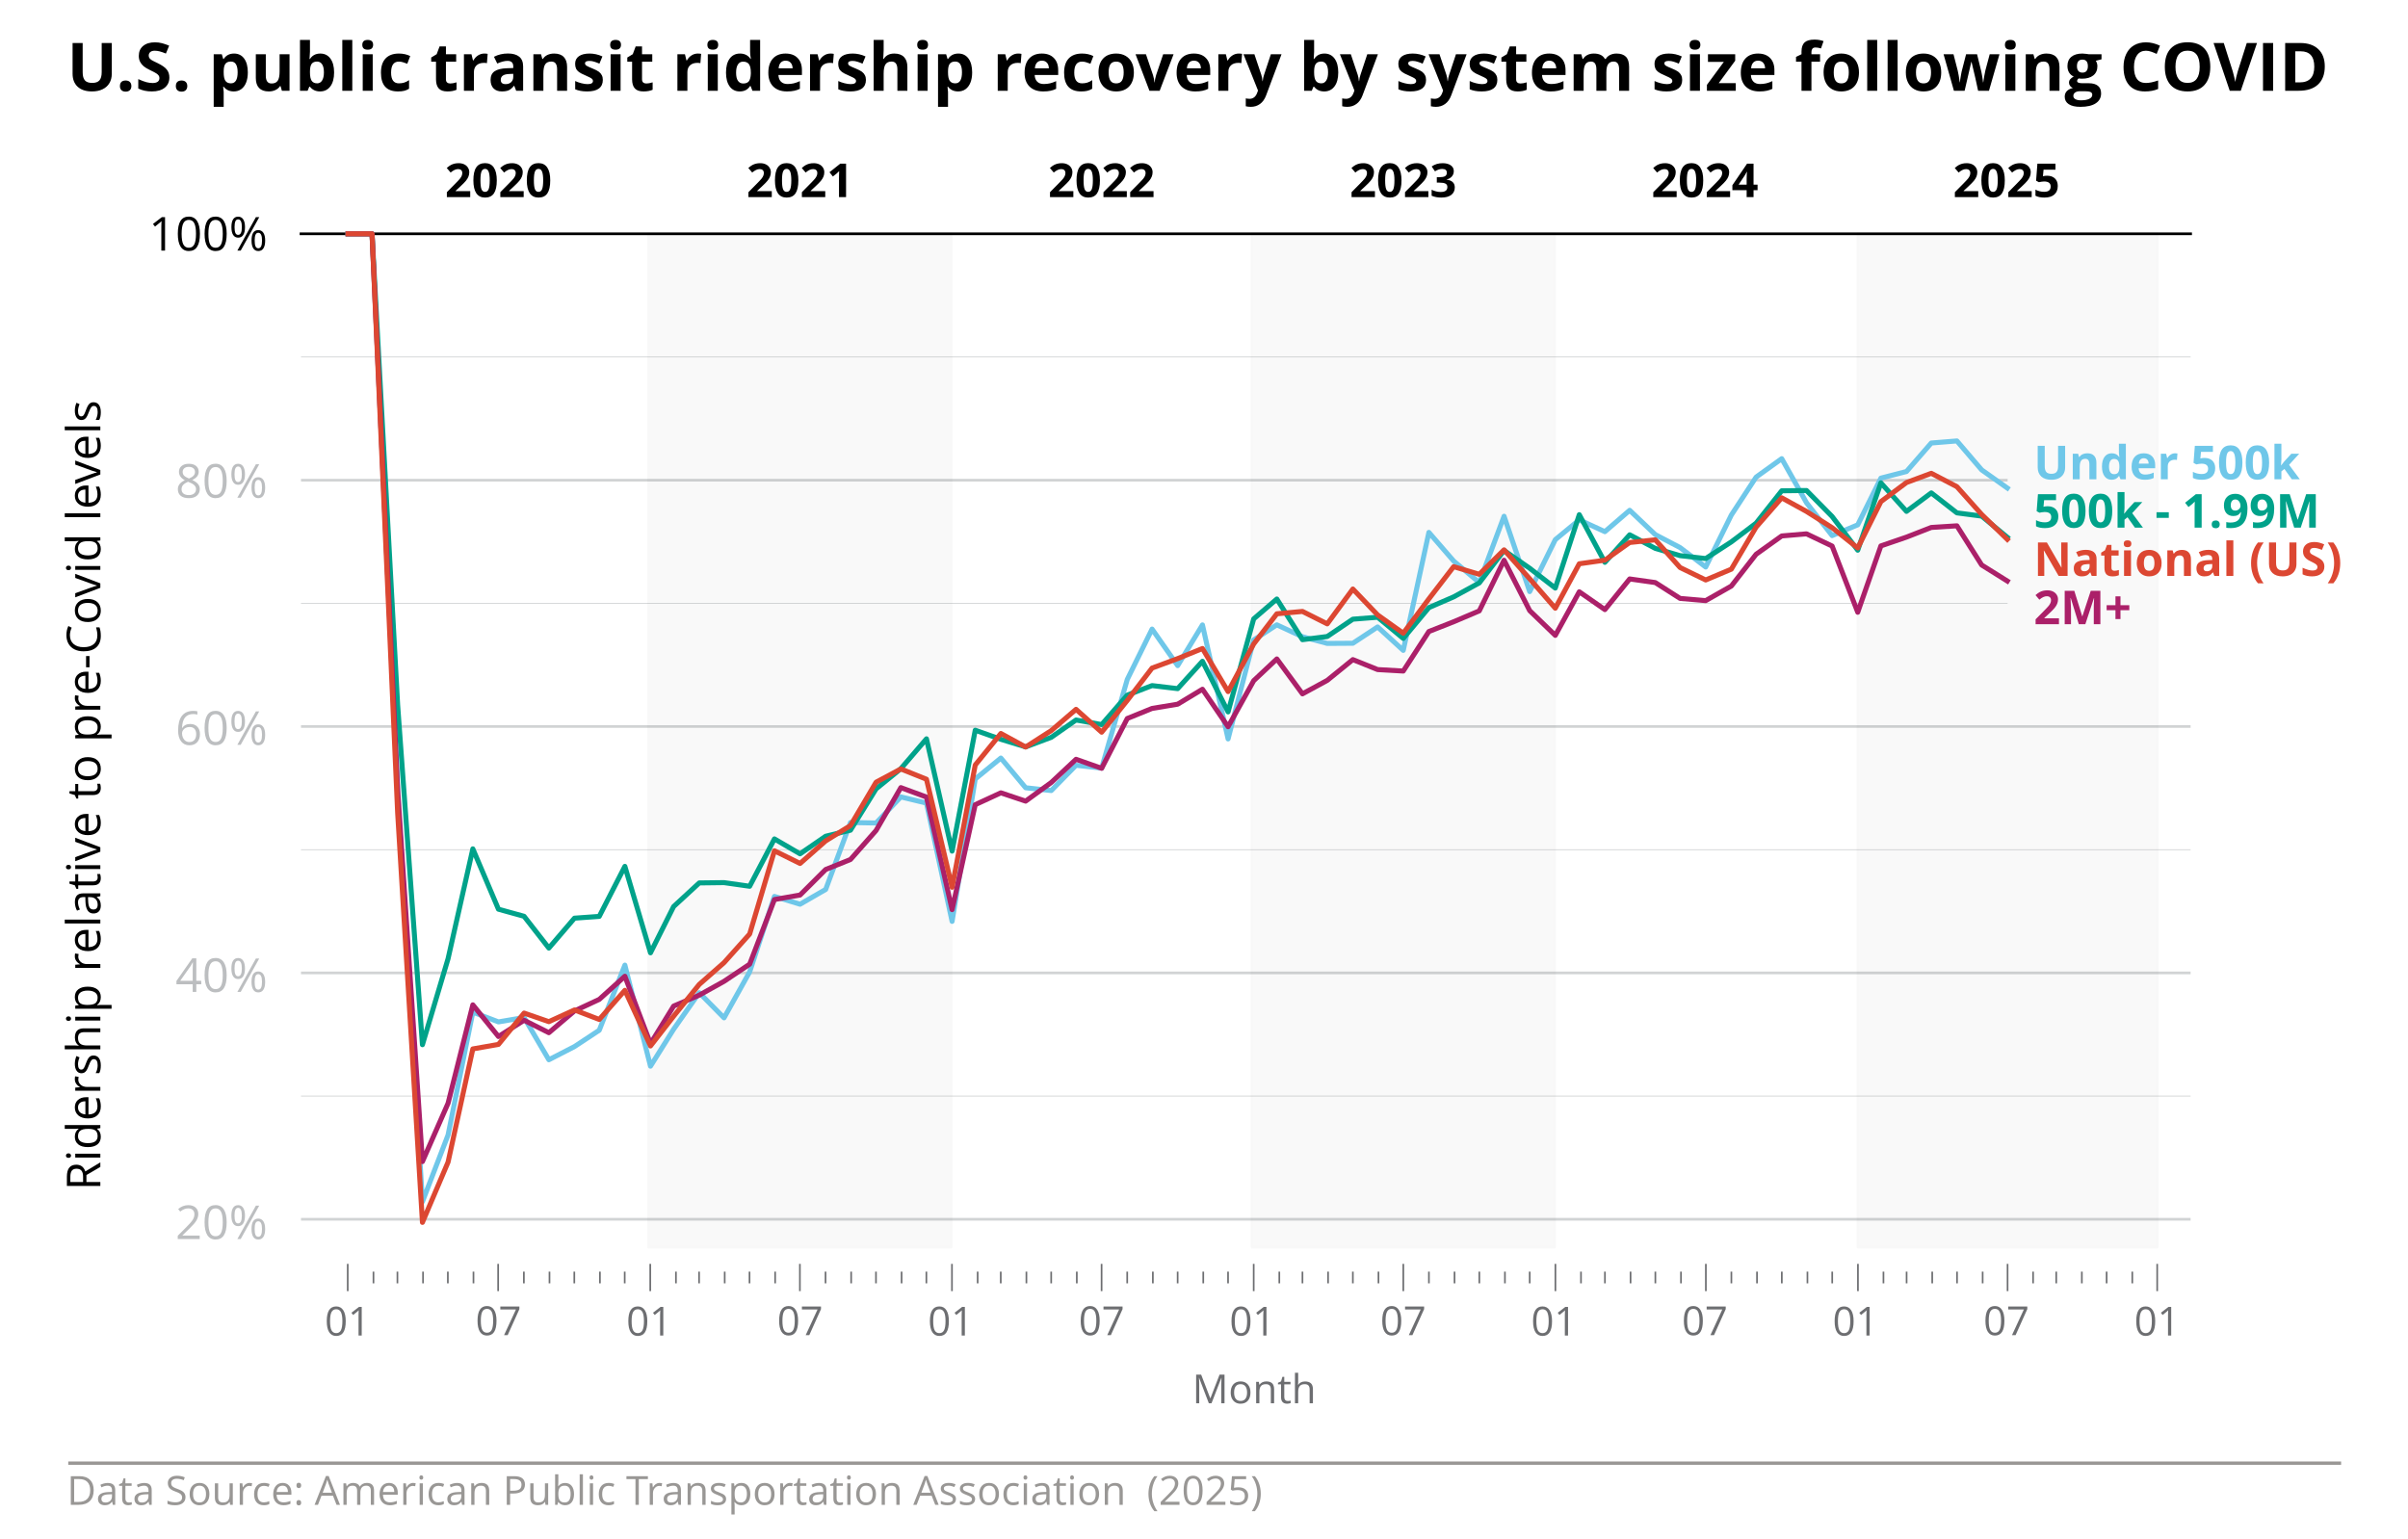
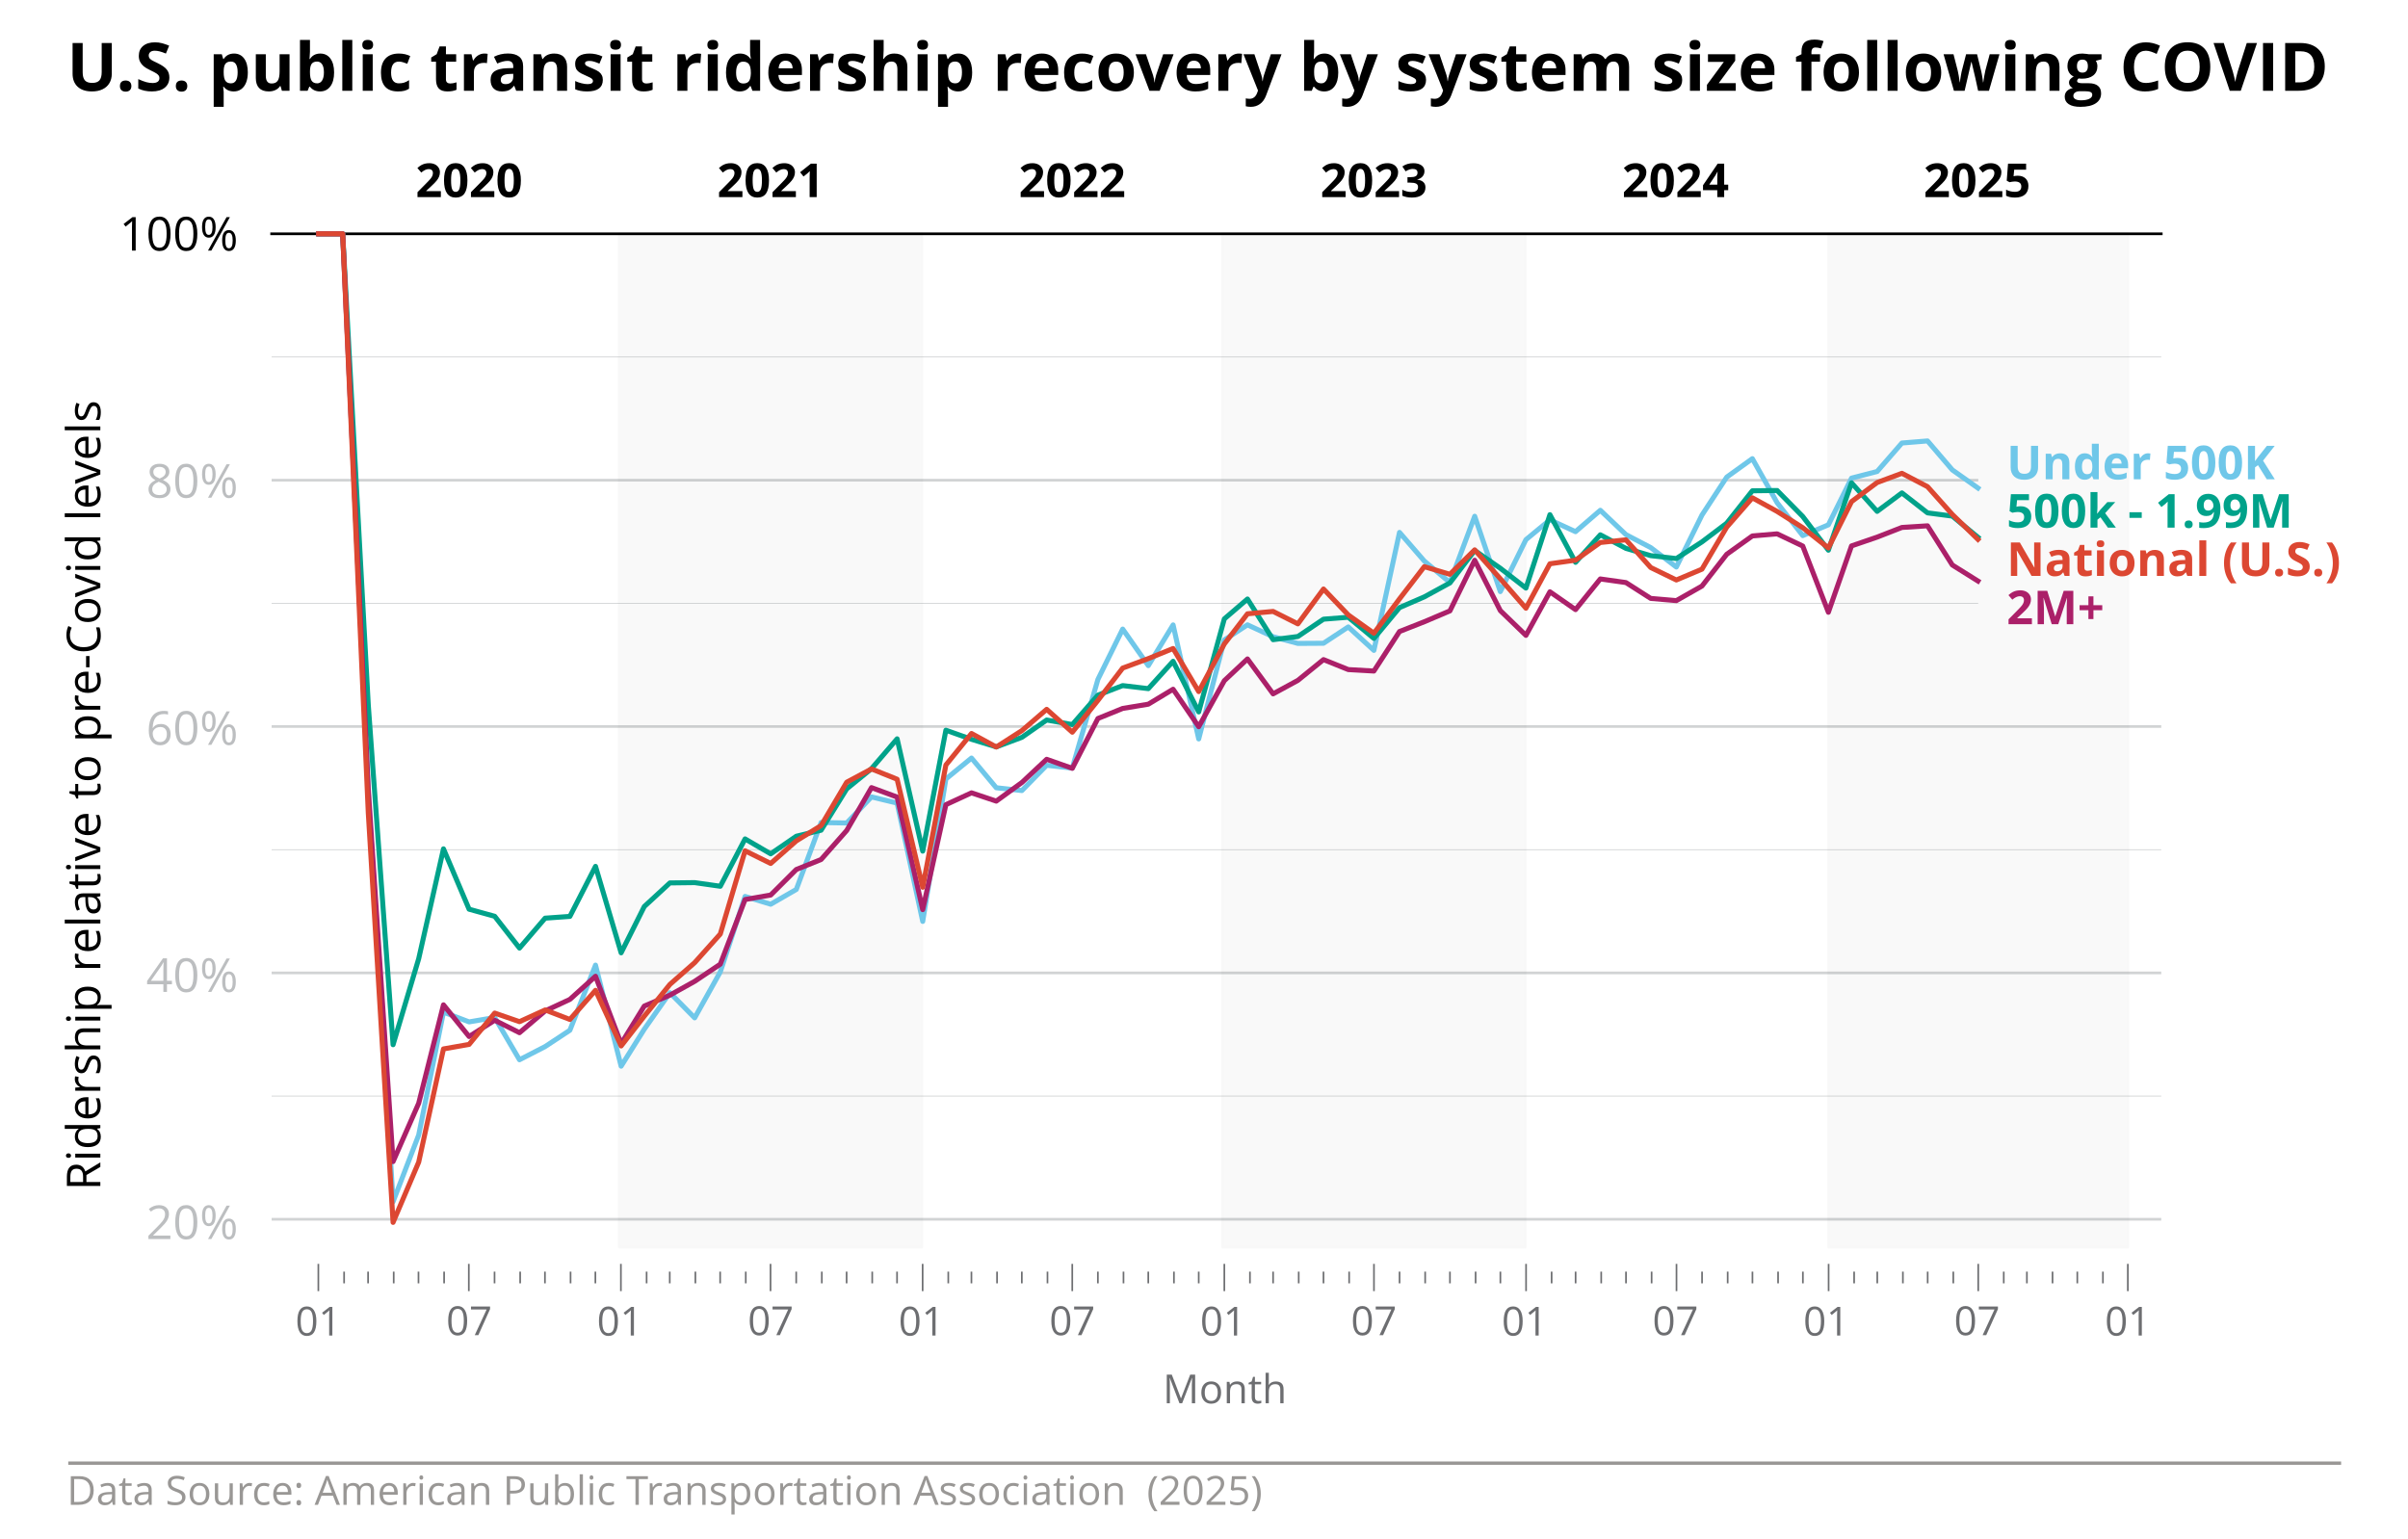
<svg xmlns="http://www.w3.org/2000/svg" viewBox="0 0 720 460">
  <defs>
    <style>
      .cls-1 {
        stroke: #999795;
      }

      .cls-1, .cls-2, .cls-3, .cls-4, .cls-5, .cls-6, .cls-7, .cls-8, .cls-9 {
        fill: none;
      }

      .cls-1, .cls-7 {
        stroke-miterlimit: 10;
      }

      .cls-10 {
        fill: #00a28a;
      }

      .cls-10, .cls-11, .cls-12, .cls-13, .cls-14, .cls-15 {
        font-family: OpenSans-Bold, 'Open Sans';
        font-weight: 700;
      }

      .cls-10, .cls-11, .cls-13, .cls-16, .cls-14, .cls-17, .cls-15 {
        font-size: 14px;
      }

      .cls-2 {
        stroke: #00a28a;
      }

      .cls-2, .cls-18, .cls-3, .cls-4, .cls-6, .cls-8 {
        stroke-linejoin: round;
      }

      .cls-2, .cls-3, .cls-4, .cls-8 {
        stroke-width: 1.5px;
      }

      .cls-2, .cls-3, .cls-4, .cls-8, .cls-9 {
        stroke-linecap: square;
      }

      .cls-18 {
        fill: #231f20;
        opacity: .03;
      }

      .cls-18, .cls-6, .cls-9 {
        stroke-width: .8px;
      }

      .cls-18, .cls-9 {
        stroke: #000;
      }

      .cls-11 {
        fill: #ab2069;
      }

      .cls-12 {
        font-size: 20px;
      }

      .cls-3 {
        stroke: #ab2069;
      }

      .cls-13 {
        fill: #6fc7e9;
      }

      .cls-19 {
        fill: #6d6e71;
      }

      .cls-19, .cls-20 {
        font-size: 12px;
      }

      .cls-19, .cls-20, .cls-16, .cls-17 {
        font-family: OpenSans, 'Open Sans';
      }

      .cls-4 {
        stroke: #dc4732;
      }

      .cls-20 {
        fill: #999795;
      }

      .cls-5 {
        stroke-width: .25px;
      }

      .cls-5, .cls-6 {
        stroke: #d1d3d4;
      }

      .cls-16 {
        fill: #bcbec0;
      }

      .cls-7 {
        stroke: #6d6e71;
        stroke-width: .5px;
      }

      .cls-14 {
        fill: #dc4732;
      }

      .cls-8 {
        stroke: #6fc7e9;
      }
    </style>
  </defs>
  <g id="Layer_1" data-name="Layer 1">
    <g>
      <text class="cls-20" transform="translate(20 450)">
        <tspan x="0" y="0" xml:space="preserve">Data Source: American Public Transportation Association  (2025) </tspan>
      </text>
      <line class="cls-1" x1="20.41" y1="437.54" x2="700" y2="437.54" />
    </g>
    <g id="line2d_28" data-name="line2d 28">
-       <path id="m24202845b9" class="cls-7" d="M111.67,380.27v3.5" />
+       <path id="m24202845b9" class="cls-7" d="M102.89,380.27v3.5" />
    </g>
    <g id="line2d_29" data-name="line2d 29">
-       <path id="m24202845b9-2" data-name="m24202845b9" class="cls-7" d="M118.83,380.27v3.5" />
+       <path id="m24202845b9-2" data-name="m24202845b9" class="cls-7" d="M110.06,380.27v3.5" />
    </g>
    <g id="line2d_30" data-name="line2d 30">
-       <path id="m24202845b9-3" data-name="m24202845b9" class="cls-7" d="M126.49,380.27v3.5" />
+       <path id="m24202845b9-3" data-name="m24202845b9" class="cls-7" d="M117.72,380.27v3.5" />
    </g>
    <g id="line2d_31" data-name="line2d 31">
-       <path id="m24202845b9-4" data-name="m24202845b9" class="cls-7" d="M133.91,380.27v3.5" />
+       <path id="m24202845b9-4" data-name="m24202845b9" class="cls-7" d="M125.13,380.27v3.5" />
    </g>
    <g id="line2d_32" data-name="line2d 32">
-       <path id="m24202845b9-5" data-name="m24202845b9" class="cls-7" d="M141.57,380.27v3.5" />
+       <path id="m24202845b9-5" data-name="m24202845b9" class="cls-7" d="M132.79,380.27v3.5" />
    </g>
    <g id="line2d_34" data-name="line2d 34">
-       <path id="m24202845b9-6" data-name="m24202845b9" class="cls-7" d="M156.64,380.27v3.5" />
+       <path id="m24202845b9-6" data-name="m24202845b9" class="cls-7" d="M147.87,380.27v3.5" />
    </g>
    <g id="line2d_35" data-name="line2d 35">
-       <path id="m24202845b9-7" data-name="m24202845b9" class="cls-7" d="M164.3,380.27v3.5" />
+       <path id="m24202845b9-7" data-name="m24202845b9" class="cls-7" d="M155.53,380.27v3.5" />
    </g>
    <g id="line2d_36" data-name="line2d 36">
-       <path id="m24202845b9-8" data-name="m24202845b9" class="cls-7" d="M171.72,380.27v3.5" />
+       <path id="m24202845b9-8" data-name="m24202845b9" class="cls-7" d="M162.94,380.27v3.5" />
    </g>
    <g id="line2d_37" data-name="line2d 37">
-       <path id="m24202845b9-9" data-name="m24202845b9" class="cls-7" d="M179.38,380.27v3.5" />
+       <path id="m24202845b9-9" data-name="m24202845b9" class="cls-7" d="M170.6,380.27v3.5" />
    </g>
    <g id="line2d_38" data-name="line2d 38">
-       <path id="m24202845b9-10" data-name="m24202845b9" class="cls-7" d="M186.79,380.27v3.5" />
+       <path id="m24202845b9-10" data-name="m24202845b9" class="cls-7" d="M178.02,380.27v3.5" />
    </g>
    <g id="line2d_40" data-name="line2d 40">
-       <path id="m24202845b9-11" data-name="m24202845b9" class="cls-7" d="M202.11,380.27v3.5" />
+       <path id="m24202845b9-11" data-name="m24202845b9" class="cls-7" d="M193.34,380.27v3.5" />
    </g>
    <g id="line2d_41" data-name="line2d 41">
-       <path id="m24202845b9-12" data-name="m24202845b9" class="cls-7" d="M209.03,380.27v3.5" />
+       <path id="m24202845b9-12" data-name="m24202845b9" class="cls-7" d="M200.26,380.27v3.5" />
    </g>
    <g id="line2d_42" data-name="line2d 42">
-       <path id="m24202845b9-13" data-name="m24202845b9" class="cls-7" d="M216.69,380.27v3.5" />
+       <path id="m24202845b9-13" data-name="m24202845b9" class="cls-7" d="M207.92,380.27v3.5" />
    </g>
    <g id="line2d_43" data-name="line2d 43">
-       <path id="m24202845b9-14" data-name="m24202845b9" class="cls-7" d="M224.11,380.27v3.5" />
+       <path id="m24202845b9-14" data-name="m24202845b9" class="cls-7" d="M215.33,380.27v3.5" />
    </g>
    <g id="line2d_44" data-name="line2d 44">
-       <path id="m24202845b9-15" data-name="m24202845b9" class="cls-7" d="M231.77,380.27v3.5" />
+       <path id="m24202845b9-15" data-name="m24202845b9" class="cls-7" d="M222.99,380.27v3.5" />
    </g>
    <g id="line2d_46" data-name="line2d 46">
-       <path id="m24202845b9-16" data-name="m24202845b9" class="cls-7" d="M246.84,380.27v3.5" />
+       <path id="m24202845b9-16" data-name="m24202845b9" class="cls-7" d="M238.07,380.27v3.5" />
    </g>
    <g id="line2d_47" data-name="line2d 47">
-       <path id="m24202845b9-17" data-name="m24202845b9" class="cls-7" d="M254.5,380.27v3.5" />
+       <path id="m24202845b9-17" data-name="m24202845b9" class="cls-7" d="M245.73,380.27v3.5" />
    </g>
    <g id="line2d_48" data-name="line2d 48">
-       <path id="m24202845b9-18" data-name="m24202845b9" class="cls-7" d="M261.92,380.27v3.5" />
+       <path id="m24202845b9-18" data-name="m24202845b9" class="cls-7" d="M253.14,380.27v3.5" />
    </g>
    <g id="line2d_49" data-name="line2d 49">
-       <path id="m24202845b9-19" data-name="m24202845b9" class="cls-7" d="M269.58,380.27v3.5" />
+       <path id="m24202845b9-19" data-name="m24202845b9" class="cls-7" d="M260.8,380.27v3.5" />
    </g>
    <g id="line2d_50" data-name="line2d 50">
-       <path id="m24202845b9-20" data-name="m24202845b9" class="cls-7" d="M276.99,380.27v3.5" />
+       <path id="m24202845b9-20" data-name="m24202845b9" class="cls-7" d="M268.22,380.27v3.5" />
    </g>
    <g id="line2d_52" data-name="line2d 52">
-       <path id="m24202845b9-21" data-name="m24202845b9" class="cls-7" d="M292.32,380.27v3.5" />
+       <path id="m24202845b9-21" data-name="m24202845b9" class="cls-7" d="M283.54,380.27v3.5" />
    </g>
    <g id="line2d_53" data-name="line2d 53">
-       <path id="m24202845b9-22" data-name="m24202845b9" class="cls-7" d="M299.23,380.27v3.5" />
+       <path id="m24202845b9-22" data-name="m24202845b9" class="cls-7" d="M290.46,380.27v3.5" />
    </g>
    <g id="line2d_54" data-name="line2d 54">
-       <path id="m24202845b9-23" data-name="m24202845b9" class="cls-7" d="M306.9,380.27v3.5" />
+       <path id="m24202845b9-23" data-name="m24202845b9" class="cls-7" d="M298.12,380.27v3.5" />
    </g>
    <g id="line2d_55" data-name="line2d 55">
-       <path id="m24202845b9-24" data-name="m24202845b9" class="cls-7" d="M314.31,380.27v3.5" />
+       <path id="m24202845b9-24" data-name="m24202845b9" class="cls-7" d="M305.53,380.27v3.5" />
    </g>
    <g id="line2d_56" data-name="line2d 56">
-       <path id="m24202845b9-25" data-name="m24202845b9" class="cls-7" d="M321.97,380.27v3.5" />
+       <path id="m24202845b9-25" data-name="m24202845b9" class="cls-7" d="M313.2,380.27v3.5" />
    </g>
    <g id="line2d_58" data-name="line2d 58">
-       <path id="m24202845b9-26" data-name="m24202845b9" class="cls-7" d="M337.04,380.27v3.5" />
+       <path id="m24202845b9-26" data-name="m24202845b9" class="cls-7" d="M328.27,380.27v3.5" />
    </g>
    <g id="line2d_59" data-name="line2d 59">
-       <path id="m24202845b9-27" data-name="m24202845b9" class="cls-7" d="M344.71,380.27v3.5" />
+       <path id="m24202845b9-27" data-name="m24202845b9" class="cls-7" d="M335.93,380.27v3.5" />
    </g>
    <g id="line2d_60" data-name="line2d 60">
-       <path id="m24202845b9-28" data-name="m24202845b9" class="cls-7" d="M352.12,380.27v3.5" />
+       <path id="m24202845b9-28" data-name="m24202845b9" class="cls-7" d="M343.34,380.27v3.5" />
    </g>
    <g id="line2d_61" data-name="line2d 61">
-       <path id="m24202845b9-29" data-name="m24202845b9" class="cls-7" d="M359.78,380.27v3.5" />
+       <path id="m24202845b9-29" data-name="m24202845b9" class="cls-7" d="M351.01,380.27v3.5" />
    </g>
    <g id="line2d_62" data-name="line2d 62">
-       <path id="m24202845b9-30" data-name="m24202845b9" class="cls-7" d="M367.19,380.27v3.5" />
+       <path id="m24202845b9-30" data-name="m24202845b9" class="cls-7" d="M358.42,380.27v3.5" />
    </g>
    <g id="line2d_64" data-name="line2d 64">
-       <path id="m24202845b9-31" data-name="m24202845b9" class="cls-7" d="M382.52,380.27v3.5" />
+       <path id="m24202845b9-31" data-name="m24202845b9" class="cls-7" d="M373.74,380.27v3.5" />
    </g>
    <g id="line2d_65" data-name="line2d 65">
-       <path id="m24202845b9-32" data-name="m24202845b9" class="cls-7" d="M389.44,380.27v3.5" />
+       <path id="m24202845b9-32" data-name="m24202845b9" class="cls-7" d="M380.66,380.27v3.5" />
    </g>
    <g id="line2d_66" data-name="line2d 66">
-       <path id="m24202845b9-33" data-name="m24202845b9" class="cls-7" d="M397.1,380.27v3.5" />
+       <path id="m24202845b9-33" data-name="m24202845b9" class="cls-7" d="M388.32,380.27v3.5" />
    </g>
    <g id="line2d_67" data-name="line2d 67">
-       <path id="m24202845b9-34" data-name="m24202845b9" class="cls-7" d="M404.51,380.27v3.5" />
+       <path id="m24202845b9-34" data-name="m24202845b9" class="cls-7" d="M395.73,380.27v3.5" />
    </g>
    <g id="line2d_68" data-name="line2d 68">
-       <path id="m24202845b9-35" data-name="m24202845b9" class="cls-7" d="M412.17,380.27v3.5" />
+       <path id="m24202845b9-35" data-name="m24202845b9" class="cls-7" d="M403.4,380.27v3.5" />
    </g>
    <g id="line2d_70" data-name="line2d 70">
-       <path id="m24202845b9-36" data-name="m24202845b9" class="cls-7" d="M427.25,380.27v3.5" />
+       <path id="m24202845b9-36" data-name="m24202845b9" class="cls-7" d="M418.47,380.27v3.5" />
    </g>
    <g id="line2d_71" data-name="line2d 71">
-       <path id="m24202845b9-37" data-name="m24202845b9" class="cls-7" d="M434.91,380.27v3.5" />
+       <path id="m24202845b9-37" data-name="m24202845b9" class="cls-7" d="M426.13,380.27v3.5" />
    </g>
    <g id="line2d_72" data-name="line2d 72">
-       <path id="m24202845b9-38" data-name="m24202845b9" class="cls-7" d="M442.32,380.27v3.5" />
+       <path id="m24202845b9-38" data-name="m24202845b9" class="cls-7" d="M433.54,380.27v3.5" />
    </g>
    <g id="line2d_73" data-name="line2d 73">
-       <path id="m24202845b9-39" data-name="m24202845b9" class="cls-7" d="M449.98,380.27v3.5" />
+       <path id="m24202845b9-39" data-name="m24202845b9" class="cls-7" d="M441.21,380.27v3.5" />
    </g>
    <g id="line2d_74" data-name="line2d 74">
-       <path id="m24202845b9-40" data-name="m24202845b9" class="cls-7" d="M457.39,380.27v3.5" />
+       <path id="m24202845b9-40" data-name="m24202845b9" class="cls-7" d="M448.62,380.27v3.5" />
    </g>
    <g id="line2d_76" data-name="line2d 76">
-       <path id="m24202845b9-41" data-name="m24202845b9" class="cls-7" d="M472.72,380.27v3.5" />
+       <path id="m24202845b9-41" data-name="m24202845b9" class="cls-7" d="M463.94,380.27v3.5" />
    </g>
    <g id="line2d_77" data-name="line2d 77">
-       <path id="m24202845b9-42" data-name="m24202845b9" class="cls-7" d="M479.88,380.27v3.5" />
+       <path id="m24202845b9-42" data-name="m24202845b9" class="cls-7" d="M471.11,380.27v3.5" />
    </g>
    <g id="line2d_78" data-name="line2d 78">
-       <path id="m24202845b9-43" data-name="m24202845b9" class="cls-7" d="M487.54,380.27v3.5" />
+       <path id="m24202845b9-43" data-name="m24202845b9" class="cls-7" d="M478.77,380.27v3.5" />
    </g>
    <g id="line2d_79" data-name="line2d 79">
-       <path id="m24202845b9-44" data-name="m24202845b9" class="cls-7" d="M494.96,380.27v3.5" />
+       <path id="m24202845b9-44" data-name="m24202845b9" class="cls-7" d="M486.18,380.27v3.5" />
    </g>
    <g id="line2d_80" data-name="line2d 80">
-       <path id="m24202845b9-45" data-name="m24202845b9" class="cls-7" d="M502.62,380.27v3.5" />
+       <path id="m24202845b9-45" data-name="m24202845b9" class="cls-7" d="M493.84,380.27v3.5" />
    </g>
    <g id="line2d_82" data-name="line2d 82">
-       <path id="m24202845b9-46" data-name="m24202845b9" class="cls-7" d="M517.69,380.27v3.5" />
+       <path id="m24202845b9-46" data-name="m24202845b9" class="cls-7" d="M508.92,380.27v3.5" />
    </g>
    <g id="line2d_83" data-name="line2d 83">
-       <path id="m24202845b9-47" data-name="m24202845b9" class="cls-7" d="M525.35,380.27v3.5" />
+       <path id="m24202845b9-47" data-name="m24202845b9" class="cls-7" d="M516.58,380.27v3.5" />
    </g>
    <g id="line2d_84" data-name="line2d 84">
-       <path id="m24202845b9-48" data-name="m24202845b9" class="cls-7" d="M532.77,380.27v3.5" />
+       <path id="m24202845b9-48" data-name="m24202845b9" class="cls-7" d="M523.99,380.27v3.5" />
    </g>
    <g id="line2d_85" data-name="line2d 85">
-       <path id="m24202845b9-49" data-name="m24202845b9" class="cls-7" d="M540.43,380.27v3.5" />
+       <path id="m24202845b9-49" data-name="m24202845b9" class="cls-7" d="M531.65,380.27v3.5" />
    </g>
    <g id="line2d_86" data-name="line2d 86">
-       <path id="m24202845b9-50" data-name="m24202845b9" class="cls-7" d="M547.84,380.27v3.5" />
+       <path id="m24202845b9-50" data-name="m24202845b9" class="cls-7" d="M539.07,380.27v3.5" />
    </g>
    <g id="line2d_88" data-name="line2d 88">
-       <path id="m24202845b9-51" data-name="m24202845b9" class="cls-7" d="M563.16,380.27v3.5" />
+       <path id="m24202845b9-51" data-name="m24202845b9" class="cls-7" d="M554.39,380.27v3.5" />
    </g>
    <g id="line2d_89" data-name="line2d 89">
-       <path id="m24202845b9-52" data-name="m24202845b9" class="cls-7" d="M570.08,380.27v3.5" />
+       <path id="m24202845b9-52" data-name="m24202845b9" class="cls-7" d="M561.31,380.27v3.5" />
    </g>
    <g id="line2d_90" data-name="line2d 90">
-       <path id="m24202845b9-53" data-name="m24202845b9" class="cls-7" d="M577.74,380.27v3.5" />
+       <path id="m24202845b9-53" data-name="m24202845b9" class="cls-7" d="M568.97,380.27v3.5" />
    </g>
    <g id="line2d_91" data-name="line2d 91">
-       <path id="m24202845b9-54" data-name="m24202845b9" class="cls-7" d="M585.16,380.27v3.5" />
+       <path id="m24202845b9-54" data-name="m24202845b9" class="cls-7" d="M576.38,380.27v3.5" />
    </g>
    <g id="line2d_92" data-name="line2d 92">
-       <path id="m24202845b9-55" data-name="m24202845b9" class="cls-7" d="M592.82,380.27v3.5" />
+       <path id="m24202845b9-55" data-name="m24202845b9" class="cls-7" d="M584.04,380.27v3.5" />
    </g>
    <g id="line2d_27" data-name="line2d 27">
-       <path id="m24202845b9-56" data-name="m24202845b9" class="cls-7" d="M103.97,377.95v8.15" />
+       <path id="m24202845b9-56" data-name="m24202845b9" class="cls-7" d="M95.19,377.95v8.15" />
    </g>
    <g id="line2d_33" data-name="line2d 33">
-       <path id="m24202845b9-57" data-name="m24202845b9" class="cls-7" d="M148.95,377.95v8.15" />
+       <path id="m24202845b9-57" data-name="m24202845b9" class="cls-7" d="M140.18,377.95v8.15" />
    </g>
    <g id="line2d_39" data-name="line2d 39">
-       <path id="m24202845b9-58" data-name="m24202845b9" class="cls-7" d="M194.43,377.95v8.15" />
+       <path id="m24202845b9-58" data-name="m24202845b9" class="cls-7" d="M185.65,377.95v8.15" />
    </g>
    <g id="line2d_45" data-name="line2d 45">
-       <path id="m24202845b9-59" data-name="m24202845b9" class="cls-7" d="M239.17,377.95v8.15" />
+       <path id="m24202845b9-59" data-name="m24202845b9" class="cls-7" d="M230.39,377.95v8.15" />
    </g>
    <g id="line2d_51" data-name="line2d 51">
-       <path id="m24202845b9-60" data-name="m24202845b9" class="cls-7" d="M284.64,377.95v8.15" />
+       <path id="m24202845b9-60" data-name="m24202845b9" class="cls-7" d="M275.87,377.95v8.15" />
    </g>
    <g id="line2d_57" data-name="line2d 57">
-       <path id="m24202845b9-61" data-name="m24202845b9" class="cls-7" d="M329.38,377.95v8.15" />
+       <path id="m24202845b9-61" data-name="m24202845b9" class="cls-7" d="M320.61,377.95v8.15" />
    </g>
    <g id="line2d_63" data-name="line2d 63">
-       <path id="m24202845b9-62" data-name="m24202845b9" class="cls-7" d="M374.86,377.95v8.15" />
+       <path id="m24202845b9-62" data-name="m24202845b9" class="cls-7" d="M366.08,377.95v8.15" />
    </g>
    <g id="line2d_69" data-name="line2d 69">
-       <path id="m24202845b9-63" data-name="m24202845b9" class="cls-7" d="M419.59,377.95v8.15" />
+       <path id="m24202845b9-63" data-name="m24202845b9" class="cls-7" d="M410.82,377.95v8.15" />
    </g>
    <g id="line2d_75" data-name="line2d 75">
-       <path id="m24202845b9-64" data-name="m24202845b9" class="cls-7" d="M465.07,377.95v8.15" />
+       <path id="m24202845b9-64" data-name="m24202845b9" class="cls-7" d="M456.3,377.95v8.15" />
    </g>
    <g id="line2d_81" data-name="line2d 81">
-       <path id="m24202845b9-65" data-name="m24202845b9" class="cls-7" d="M510.06,377.95v8.15" />
+       <path id="m24202845b9-65" data-name="m24202845b9" class="cls-7" d="M501.28,377.95v8.15" />
    </g>
    <g id="line2d_87" data-name="line2d 87">
-       <path id="m24202845b9-66" data-name="m24202845b9" class="cls-7" d="M555.53,377.95v8.15" />
+       <path id="m24202845b9-66" data-name="m24202845b9" class="cls-7" d="M546.76,377.95v8.15" />
    </g>
    <g id="line2d_93" data-name="line2d 93">
-       <path id="m24202845b9-67" data-name="m24202845b9" class="cls-7" d="M600.27,377.95v8.15" />
+       <path id="m24202845b9-67" data-name="m24202845b9" class="cls-7" d="M591.5,377.95v8.15" />
    </g>
    <g id="line2d_88-2" data-name="line2d 88">
-       <path id="m24202845b9-68" data-name="m24202845b9" class="cls-7" d="M607.9,380.27v3.5" />
+       <path id="m24202845b9-68" data-name="m24202845b9" class="cls-7" d="M599.13,380.27v3.5" />
    </g>
    <g id="line2d_89-2" data-name="line2d 89">
-       <path id="m24202845b9-69" data-name="m24202845b9" class="cls-7" d="M614.82,380.27v3.5" />
+       <path id="m24202845b9-69" data-name="m24202845b9" class="cls-7" d="M606.05,380.27v3.5" />
    </g>
    <g id="line2d_90-2" data-name="line2d 90">
-       <path id="m24202845b9-70" data-name="m24202845b9" class="cls-7" d="M622.48,380.27v3.5" />
+       <path id="m24202845b9-70" data-name="m24202845b9" class="cls-7" d="M613.71,380.27v3.5" />
    </g>
    <g id="line2d_91-2" data-name="line2d 91">
-       <path id="m24202845b9-71" data-name="m24202845b9" class="cls-7" d="M629.89,380.27v3.5" />
+       <path id="m24202845b9-71" data-name="m24202845b9" class="cls-7" d="M621.12,380.27v3.5" />
    </g>
    <g id="line2d_92-2" data-name="line2d 92">
-       <path id="m24202845b9-72" data-name="m24202845b9" class="cls-7" d="M637.56,380.27v3.5" />
+       <path id="m24202845b9-72" data-name="m24202845b9" class="cls-7" d="M628.78,380.27v3.5" />
    </g>
    <g id="line2d_93-2" data-name="line2d 93">
-       <path id="m24202845b9-73" data-name="m24202845b9" class="cls-7" d="M645.01,377.95v8.15" />
-     </g>
-     <path class="cls-6" d="M90,364.61h565" />
-     <path class="cls-6" d="M90,290.94h565" />
-     <path class="cls-6" d="M90,217.26h565" />
-     <path class="cls-6" d="M90,143.59h510.29" />
-     <path class="cls-5" d="M90,106.75h565" />
-     <path class="cls-5" d="M90,180.43h510.27" />
-     <path class="cls-5" d="M90,254.1h565" />
-     <path class="cls-5" d="M90,327.77h565" />
-     <path class="cls-9" d="M90,69.92h565" />
-     <rect class="cls-18" x="193.94" y="69.87" width="90.46" height="303.07" />
-     <rect class="cls-18" x="374.36" y="69.87" width="90.46" height="303.07" />
-     <rect class="cls-18" x="555.53" y="69.87" width="89.47" height="303.07" />
+       <path id="m24202845b9-73" data-name="m24202845b9" class="cls-7" d="M636.23,377.95v8.15" />
+     </g>
+     <path class="cls-6" d="M81.22,364.61h565" />
+     <path class="cls-6" d="M81.22,290.94h565" />
+     <path class="cls-6" d="M81.22,217.26h565" />
+     <path class="cls-6" d="M81.22,143.59h510.29" />
+     <path class="cls-5" d="M81.22,106.75h565" />
+     <path class="cls-5" d="M81.22,180.43h510.27" />
+     <path class="cls-5" d="M81.22,254.1h565" />
+     <path class="cls-5" d="M81.22,327.77h565" />
+     <path class="cls-9" d="M81.22,69.92h565" />
+     <rect class="cls-18" x="185.16" y="69.87" width="90.46" height="303.07" />
+     <rect class="cls-18" x="365.59" y="69.87" width="90.46" height="303.07" />
+     <rect class="cls-18" x="546.76" y="69.87" width="89.47" height="303.07" />
    <g id="line2d_108" data-name="line2d 108">
-       <path class="cls-8" d="M104.07,69.92h7.17l7.66,167,7.41,122.44,7.66-19.95,7.41-36.75,7.66,2.93,7.66-1.31,7.41,12.63,7.66-3.94,7.41-4.89,7.66-19.47,7.66,30.22,6.92-11.05,7.66-10.91,7.41,7.51,7.66-13.74,7.41-22.57,7.66,2.33,7.66-4.42,7.41-20.01,7.66.14,7.41-7.8,7.66,1.85,7.66,35.37,6.92-42.58,7.66-6.26,7.41,8.88,7.66.84,7.41-7.56,7.66.84,7.66-26.52,7.41-15.05,7.66,10.93,7.41-12.18,7.66,34.1,7.66-29.6,6.92-4.52,7.66,3.56,7.41,2,7.66-.05,7.41-4.88,7.66,7.01,7.66-35.28,7.41,8.56,7.66,6.44,7.41-19.83,7.66,22.53,7.66-15.53,7.17-5.92,7.66,3.53,7.41-6.39,7.66,7.27,7.41,3.88,7.66,5.81,7.66-15.53,7.41-11.35,7.66-5.52,7.41,13.18,7.66,9.83,7.66-3.22,6.92-13.97,7.66-1.98,7.41-8.52,7.66-.62,7.41,8.66,7.66,5.42" />
+       <path class="cls-8" d="M95.29,69.92h7.17l7.66,167,7.41,122.44,7.66-19.95,7.41-36.75,7.66,2.93,7.66-1.31,7.41,12.63,7.66-3.94,7.41-4.89,7.66-19.47,7.66,30.22,6.92-11.05,7.66-10.91,7.41,7.51,7.66-13.74,7.41-22.57,7.66,2.33,7.66-4.42,7.41-20.01,7.66.14,7.41-7.8,7.66,1.85,7.66,35.37,6.92-42.58,7.66-6.26,7.41,8.88,7.66.84,7.41-7.56,7.66.84,7.66-26.52,7.41-15.05,7.66,10.93,7.41-12.18,7.66,34.1,7.66-29.6,6.92-4.52,7.66,3.56,7.41,2,7.66-.05,7.41-4.88,7.66,7.01,7.66-35.28,7.41,8.56,7.66,6.44,7.41-19.83,7.66,22.53,7.66-15.53,7.17-5.92,7.66,3.53,7.41-6.39,7.66,7.27,7.41,3.88,7.66,5.81,7.66-15.53,7.41-11.35,7.66-5.52,7.41,13.18,7.66,9.83,7.66-3.22,6.92-13.97,7.66-1.98,7.41-8.52,7.66-.62,7.41,8.66,7.66,5.42" />
    </g>
    <g id="line2d_110" data-name="line2d 110">
-       <path class="cls-2" d="M104.07,69.92h7.17l7.66,140.92,7.41,101.57,7.66-25.71,7.41-32.86,7.66,18.05,7.66,2.12,7.41,9.5,7.66-8.94,7.41-.53,7.66-14.96,7.66,25.85,6.92-13.84,7.66-7.06,7.41-.09,7.66,1.09,7.41-14.16,7.66,4.46,7.66-5.26,7.41-1.8,7.66-12.37,7.41-6.04,7.66-8.92,7.66,33.58,6.92-36.16,7.66,2.72,7.41,2.27,7.66-2.86,7.41-5.18,7.66,1.37,7.66-8.81,7.41-2.85,7.66.91,7.41-8.18,7.66,15.14,7.66-27.82,6.92-5.94,7.66,12.16,7.41-.95,7.66-5.18,7.41-.58,7.66,6.33,7.66-9.21,7.41-3.21,7.66-4.18,7.41-9.7,7.66,5.32,7.66,5.93,7.17-21.95,7.66,14.25,7.41-8.23,7.66,4.06,7.41,2.17,7.66.87,7.66-4.98,7.41-5.6,7.66-9.68,7.41-.09,7.66,7.77,7.66,10.08,6.92-20.14,7.66,8.53,7.41-5.52,7.66,5.97,7.41.97,7.66,6.32" />
+       <path class="cls-2" d="M95.29,69.92h7.17l7.66,140.92,7.41,101.57,7.66-25.71,7.41-32.86,7.66,18.05,7.66,2.12,7.41,9.5,7.66-8.94,7.41-.53,7.66-14.96,7.66,25.85,6.92-13.84,7.66-7.06,7.41-.09,7.66,1.09,7.41-14.16,7.66,4.46,7.66-5.26,7.41-1.8,7.66-12.37,7.41-6.04,7.66-8.92,7.66,33.58,6.92-36.16,7.66,2.72,7.41,2.27,7.66-2.86,7.41-5.18,7.66,1.37,7.66-8.81,7.41-2.85,7.66.91,7.41-8.18,7.66,15.14,7.66-27.82,6.92-5.94,7.66,12.16,7.41-.95,7.66-5.18,7.41-.58,7.66,6.33,7.66-9.21,7.41-3.21,7.66-4.18,7.41-9.7,7.66,5.32,7.66,5.93,7.17-21.95,7.66,14.25,7.41-8.23,7.66,4.06,7.41,2.17,7.66.87,7.66-4.98,7.41-5.6,7.66-9.68,7.41-.09,7.66,7.77,7.66,10.08,6.92-20.14,7.66,8.53,7.41-5.52,7.66,5.97,7.41.97,7.66,6.32" />
    </g>
    <g id="line2d_111" data-name="line2d 111">
-       <path class="cls-3" d="M104.07,69.92h7.17l7.66,166.22,7.41,111.22,7.66-17.44,7.41-29.43,7.66,9.47,7.66-4.86,7.41,3.72,7.66-6.51,7.41-3.45,7.66-6.92,7.66,20.16,6.92-11.24,7.66-3.27,7.41-4.13,7.66-5.13,7.41-19.33,7.66-1.35,7.66-7.64,7.41-2.98,7.66-8.68,7.41-12.82,7.66,2.82,7.66,33.67,6.92-31.39,7.66-3.54,7.41,2.48,7.66-5.57,7.41-6.94,7.66,2.7,7.66-14.9,7.41-3.01,7.66-1.27,7.41-4.47,7.66,11.21,7.66-13.77,6.92-6.5,7.66,10.44,7.41-4.03,7.66-6.21,7.41,2.98,7.66.44,7.66-11.82,7.41-2.92,7.66-3.25,7.41-15.14,7.66,15.06,7.66,7.4,7.17-13.03,7.66,5.33,7.41-9.17,7.66,1.08,7.41,4.74,7.66.66,7.66-4.35,7.41-9.51,7.66-5.48,7.41-.63,7.66,3.65,7.66,19.8,6.92-19.84,7.66-2.63,7.41-2.89,7.66-.49,7.41,11.72,7.66,4.79" />
-     </g>
-     <path class="cls-4" d="M104.07,69.92h7.17l7.66,173.2,7.41,122.42,7.66-18.01,7.41-33.86,7.66-1.35,7.66-9.37,7.41,2.57,7.66-3.5,7.41,2.84,7.66-8.71,7.66,16.63,6.92-8.9,7.66-9.5,7.41-6.51,7.66-8.56,7.41-24.89,7.66,3.79,7.66-6.75,7.41-4.58,7.66-12.97,7.41-3.96,7.66,3.07,7.66,32.31,6.92-36.56,7.66-9.43,7.41,4.05,7.66-4.91,7.41-6.36,7.66,6.84,7.66-9.51,7.41-9.67,7.66-2.83,7.41-3.02,7.66,12.88,7.66-14.24,6.92-9.02,7.66-.71,7.41,3.72,7.66-10.42,7.41,7.75,7.66,5.47,7.66-10.27,7.41-9.64,7.66,2.29,7.41-7.31,7.66,8.65,7.66,8.8,7.17-13.29,7.66-1.08,7.41-5.28,7.66-.8,7.41,8.28,7.66,3.73,7.66-3.23,7.41-12.58,7.66-8.76,7.41,4.07,7.66,4.86,7.66,6.07,6.92-13.86,7.66-5.72,7.41-2.75,7.66,4,7.41,8.3,7.66,7.45" />
+       <path class="cls-3" d="M95.29,69.92h7.17l7.66,166.22,7.41,111.22,7.66-17.44,7.41-29.43,7.66,9.47,7.66-4.86,7.41,3.72,7.66-6.51,7.41-3.45,7.66-6.92,7.66,20.16,6.92-11.24,7.66-3.27,7.41-4.13,7.66-5.13,7.41-19.33,7.66-1.35,7.66-7.64,7.41-2.98,7.66-8.68,7.41-12.82,7.66,2.82,7.66,33.67,6.92-31.39,7.66-3.54,7.41,2.48,7.66-5.57,7.41-6.94,7.66,2.7,7.66-14.9,7.41-3.01,7.66-1.27,7.41-4.47,7.66,11.21,7.66-13.77,6.92-6.5,7.66,10.44,7.41-4.03,7.66-6.21,7.41,2.98,7.66.44,7.66-11.82,7.41-2.92,7.66-3.25,7.41-15.14,7.66,15.06,7.66,7.4,7.17-13.03,7.66,5.33,7.41-9.17,7.66,1.08,7.41,4.74,7.66.66,7.66-4.35,7.41-9.51,7.66-5.48,7.41-.63,7.66,3.65,7.66,19.8,6.92-19.84,7.66-2.63,7.41-2.89,7.66-.49,7.41,11.72,7.66,4.79" />
+     </g>
+     <path class="cls-4" d="M95.29,69.92h7.17l7.66,173.2,7.41,122.42,7.66-18.01,7.41-33.86,7.66-1.35,7.66-9.37,7.41,2.57,7.66-3.5,7.41,2.84,7.66-8.71,7.66,16.63,6.92-8.9,7.66-9.5,7.41-6.51,7.66-8.56,7.41-24.89,7.66,3.79,7.66-6.75,7.41-4.58,7.66-12.97,7.41-3.96,7.66,3.07,7.66,32.31,6.92-36.56,7.66-9.43,7.41,4.05,7.66-4.91,7.41-6.36,7.66,6.84,7.66-9.51,7.41-9.67,7.66-2.83,7.41-3.02,7.66,12.88,7.66-14.24,6.92-9.02,7.66-.71,7.41,3.72,7.66-10.42,7.41,7.75,7.66,5.47,7.66-10.27,7.41-9.64,7.66,2.29,7.41-7.31,7.66,8.65,7.66,8.8,7.17-13.29,7.66-1.08,7.41-5.28,7.66-.8,7.41,8.28,7.66,3.73,7.66-3.23,7.41-12.58,7.66-8.76,7.41,4.07,7.66,4.86,7.66,6.07,6.92-13.86,7.66-5.72,7.41-2.75,7.66,4,7.41,8.3,7.66,7.45" />
  </g>
  <g id="Layer_3" data-name="Layer 3">
    <text class="cls-12" transform="translate(20 27.14)">
      <tspan x="0" y="0">U.S. public transit ridership recovery by system size following COVID</tspan>
    </text>
-     <text class="cls-15" transform="translate(133.05 58.94)">
+     <text class="cls-15" transform="translate(124.27 58.94)">
      <tspan x="0" y="0">2020</tspan>
    </text>
-     <text class="cls-15" transform="translate(223.22 58.94)">
+     <text class="cls-15" transform="translate(214.44 58.94)">
      <tspan x="0" y="0">2021</tspan>
    </text>
-     <text class="cls-15" transform="translate(313.39 58.94)">
+     <text class="cls-15" transform="translate(304.62 58.94)">
      <tspan x="0" y="0">2022</tspan>
    </text>
-     <text class="cls-15" transform="translate(403.56 58.94)">
+     <text class="cls-15" transform="translate(394.79 58.94)">
      <tspan x="0" y="0">2023</tspan>
    </text>
-     <text class="cls-15" transform="translate(493.78 58.94)">
+     <text class="cls-15" transform="translate(485 58.94)">
      <tspan x="0" y="0">2024</tspan>
    </text>
-     <text class="cls-15" transform="translate(583.95 58.94)">
+     <text class="cls-15" transform="translate(575.17 58.94)">
      <tspan x="0" y="0">2025</tspan>
    </text>
-     <text class="cls-17" transform="translate(44.46 74.93)">
+     <text class="cls-17" transform="translate(35.68 74.93)">
      <tspan x="0" y="0">100%</tspan>
    </text>
-     <text class="cls-16" transform="translate(52.46 148.83)">
+     <text class="cls-16" transform="translate(43.69 148.83)">
      <tspan x="0" y="0">80%</tspan>
    </text>
-     <text class="cls-16" transform="translate(52.46 222.73)">
+     <text class="cls-16" transform="translate(43.69 222.73)">
      <tspan x="0" y="0">60%</tspan>
    </text>
-     <text class="cls-16" transform="translate(52.46 296.63)">
+     <text class="cls-16" transform="translate(43.69 296.63)">
      <tspan x="0" y="0">40%</tspan>
    </text>
-     <text class="cls-16" transform="translate(52.46 370.53)">
+     <text class="cls-16" transform="translate(43.69 370.53)">
      <tspan x="0" y="0">20%</tspan>
    </text>
    <text class="cls-17" transform="translate(30 356.01) rotate(-90)">
      <tspan x="0" y="0">Ridership relative to pre-Covid levels</tspan>
    </text>
-     <text class="cls-19" transform="translate(593.06 399.26)">
-       <tspan x="0" y="0">07</tspan>
-     </text>
-     <text class="cls-19" transform="translate(547.97 399.38)">
-       <tspan x="0" y="0">01</tspan>
-     </text>
-     <text class="cls-19" transform="translate(638.15 399.38)">
-       <tspan x="0" y="0">01</tspan>
-     </text>
-     <text class="cls-19" transform="translate(502.89 399.26)">
-       <tspan x="0" y="0">07</tspan>
-     </text>
-     <text class="cls-19" transform="translate(457.8 399.38)">
-       <tspan x="0" y="0">01</tspan>
-     </text>
-     <text class="cls-19" transform="translate(412.71 399.26)">
-       <tspan x="0" y="0">07</tspan>
-     </text>
-     <text class="cls-19" transform="translate(367.63 399.38)">
-       <tspan x="0" y="0">01</tspan>
-     </text>
-     <text class="cls-19" transform="translate(356.48 419.64)">
+     <text class="cls-19" transform="translate(584.28 399.26)">
+       <tspan x="0" y="0">07</tspan>
+     </text>
+     <text class="cls-19" transform="translate(539.2 399.38)">
+       <tspan x="0" y="0">01</tspan>
+     </text>
+     <text class="cls-19" transform="translate(629.37 399.38)">
+       <tspan x="0" y="0">01</tspan>
+     </text>
+     <text class="cls-19" transform="translate(494.11 399.26)">
+       <tspan x="0" y="0">07</tspan>
+     </text>
+     <text class="cls-19" transform="translate(449.02 399.38)">
+       <tspan x="0" y="0">01</tspan>
+     </text>
+     <text class="cls-19" transform="translate(403.94 399.26)">
+       <tspan x="0" y="0">07</tspan>
+     </text>
+     <text class="cls-19" transform="translate(358.85 399.38)">
+       <tspan x="0" y="0">01</tspan>
+     </text>
+     <text class="cls-19" transform="translate(347.7 419.64)">
      <tspan x="0" y="0">Month</tspan>
    </text>
-     <text class="cls-19" transform="translate(322.54 399.26)">
-       <tspan x="0" y="0">07</tspan>
-     </text>
-     <text class="cls-19" transform="translate(277.45 399.38)">
-       <tspan x="0" y="0">01</tspan>
-     </text>
-     <text class="cls-19" transform="translate(232.37 399.26)">
-       <tspan x="0" y="0">07</tspan>
-     </text>
-     <text class="cls-19" transform="translate(187.28 399.38)">
-       <tspan x="0" y="0">01</tspan>
-     </text>
-     <text class="cls-19" transform="translate(142.19 399.26)">
-       <tspan x="0" y="0">07</tspan>
-     </text>
-     <text class="cls-19" transform="translate(97.11 399.38)">
-       <tspan x="0" y="0">01</tspan>
-     </text>
-     <text class="cls-13" transform="translate(608.09 143.33)">
-       <tspan x="0" y="0">Under 500k</tspan>
-     </text>
-     <text class="cls-10" transform="translate(608.09 157.78)">
+     <text class="cls-19" transform="translate(313.76 399.26)">
+       <tspan x="0" y="0">07</tspan>
+     </text>
+     <text class="cls-19" transform="translate(268.68 399.38)">
+       <tspan x="0" y="0">01</tspan>
+     </text>
+     <text class="cls-19" transform="translate(223.59 399.26)">
+       <tspan x="0" y="0">07</tspan>
+     </text>
+     <text class="cls-19" transform="translate(178.5 399.38)">
+       <tspan x="0" y="0">01</tspan>
+     </text>
+     <text class="cls-19" transform="translate(133.42 399.26)">
+       <tspan x="0" y="0">07</tspan>
+     </text>
+     <text class="cls-19" transform="translate(88.33 399.38)">
+       <tspan x="0" y="0">01</tspan>
+     </text>
+     <text class="cls-13" transform="translate(600 143.33)">
+       <tspan x="0" y="0">Under 500K</tspan>
+     </text>
+     <text class="cls-10" transform="translate(600 157.78)">
      <tspan x="0" y="0">500k - 1.99M</tspan>
    </text>
-     <text class="cls-14" transform="translate(608.09 172.22)">
-       <tspan x="0" y="0">National (US)</tspan>
-     </text>
-     <text class="cls-11" transform="translate(608.09 186.67)">
+     <text class="cls-14" transform="translate(600 172.22)">
+       <tspan x="0" y="0">National (U.S.)</tspan>
+     </text>
+     <text class="cls-11" transform="translate(600 186.67)">
      <tspan x="0" y="0">2M+</tspan>
    </text>
  </g>
</svg>
